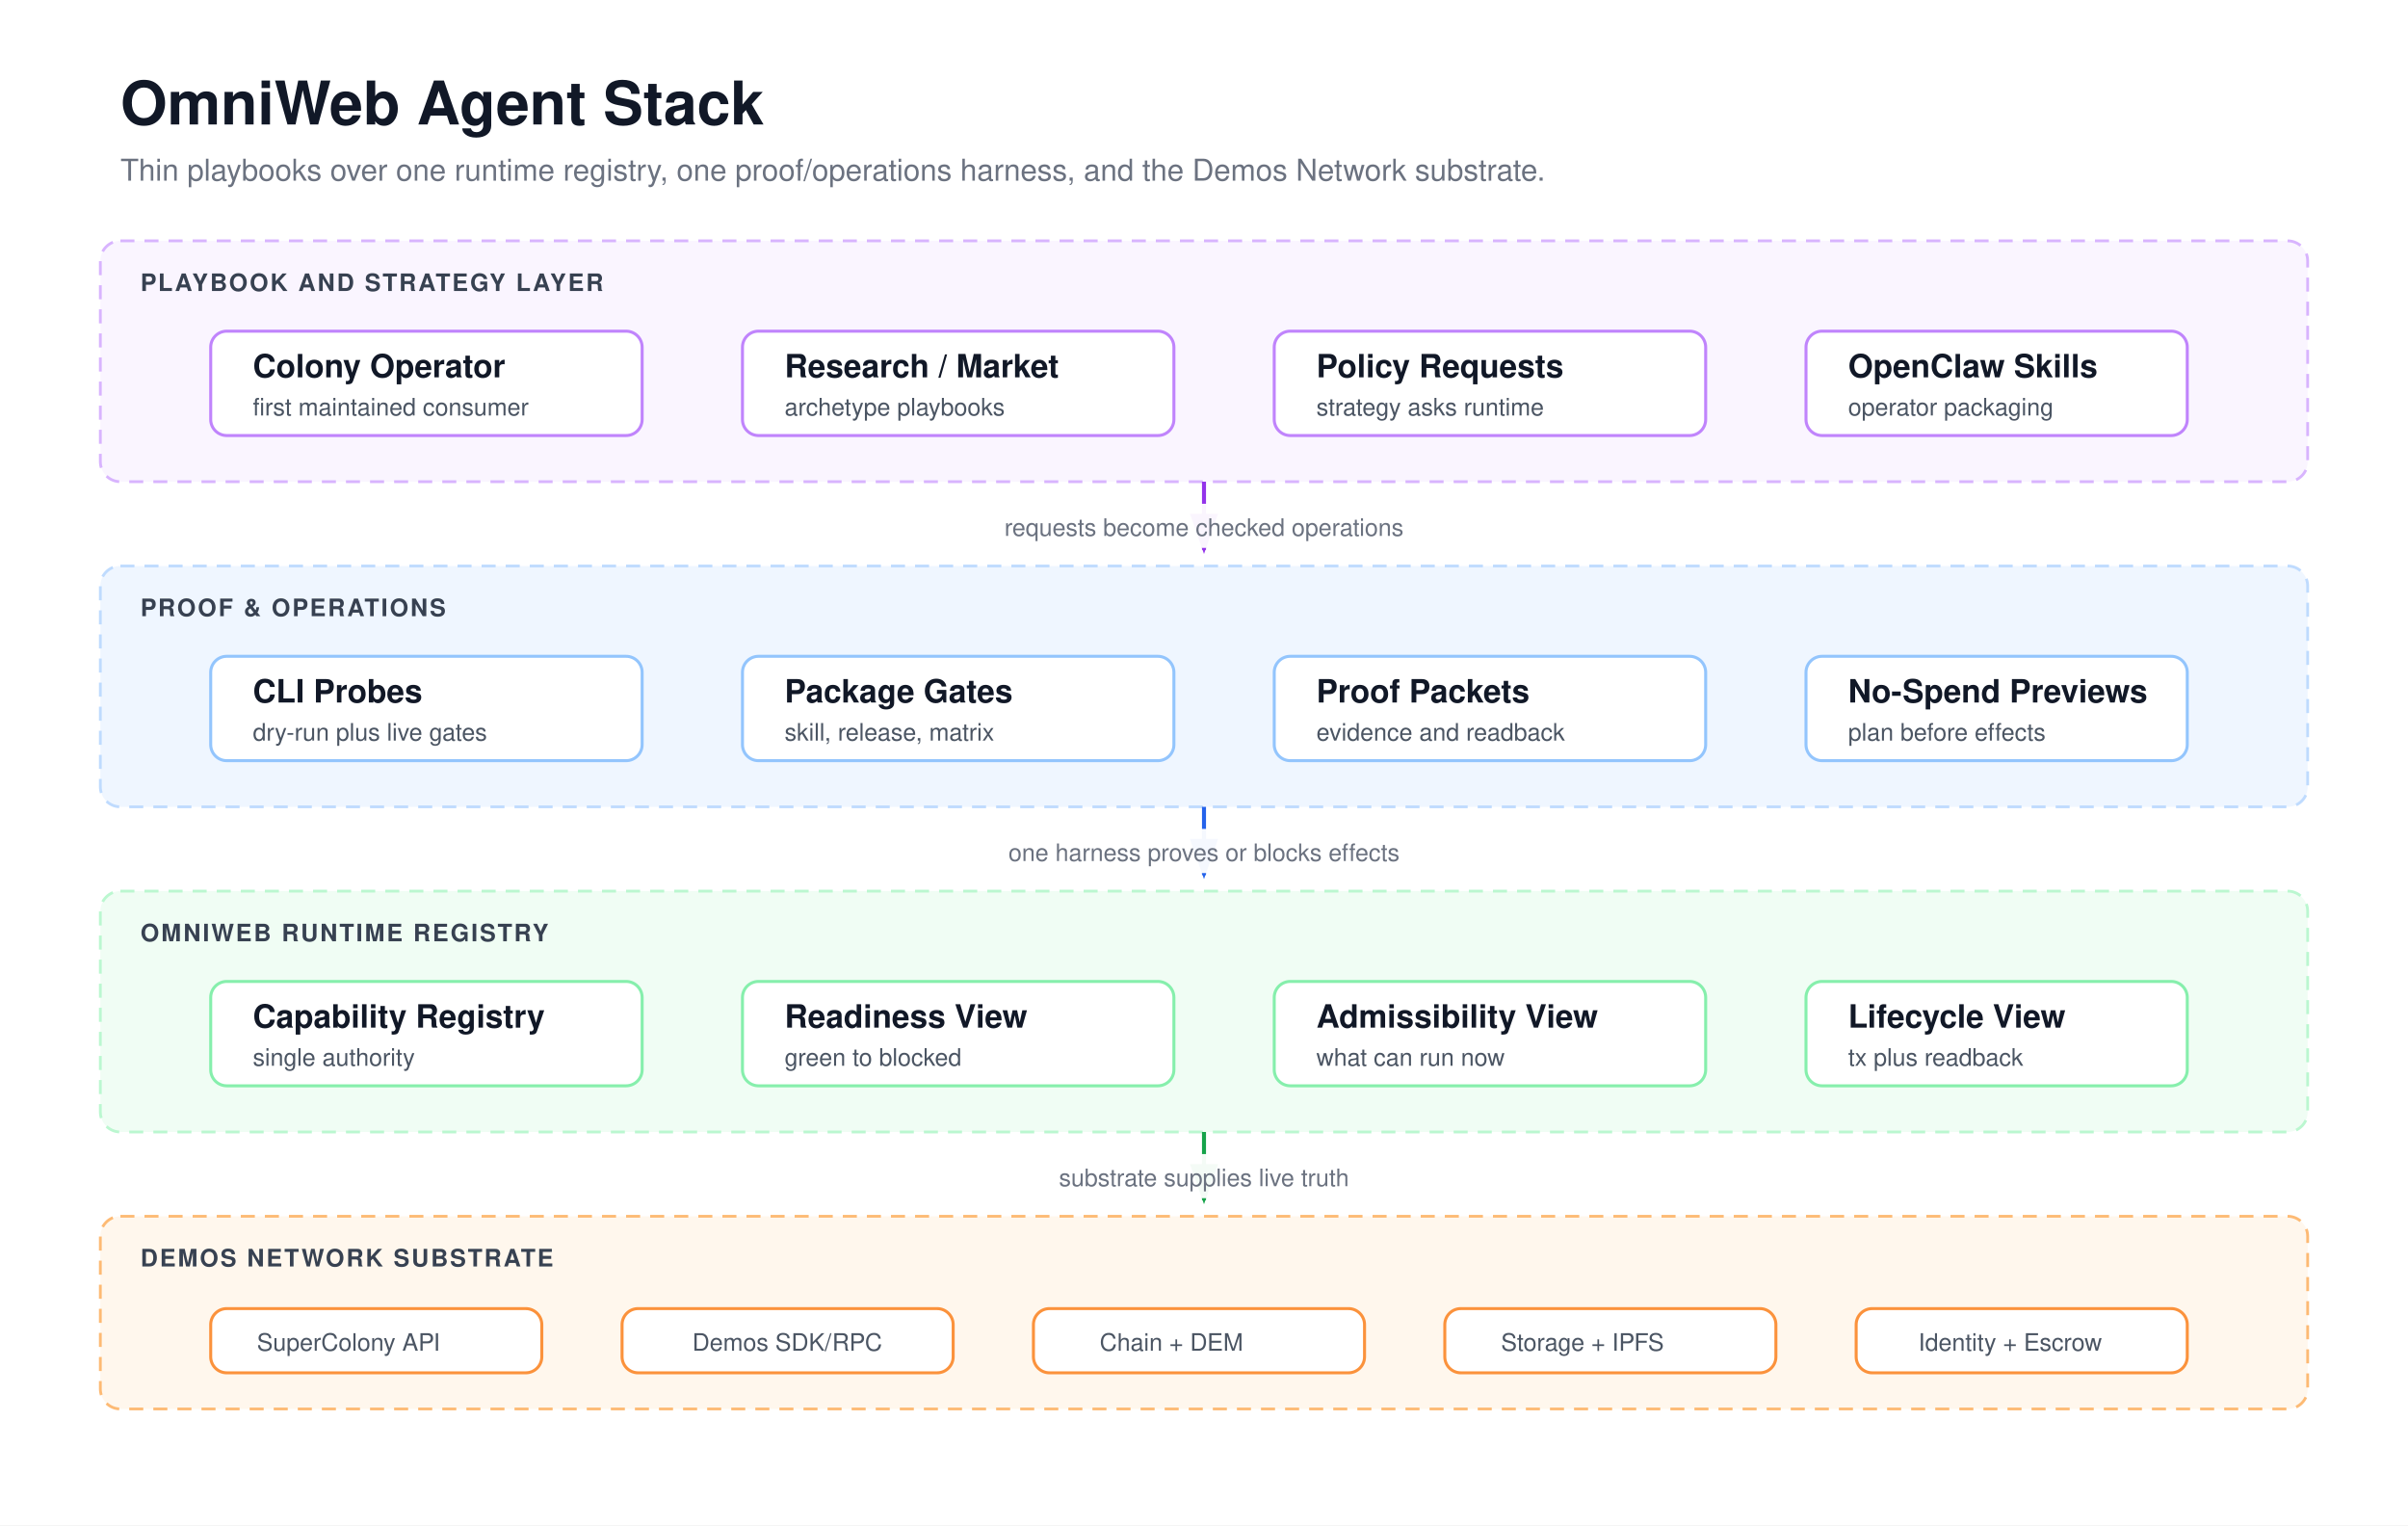
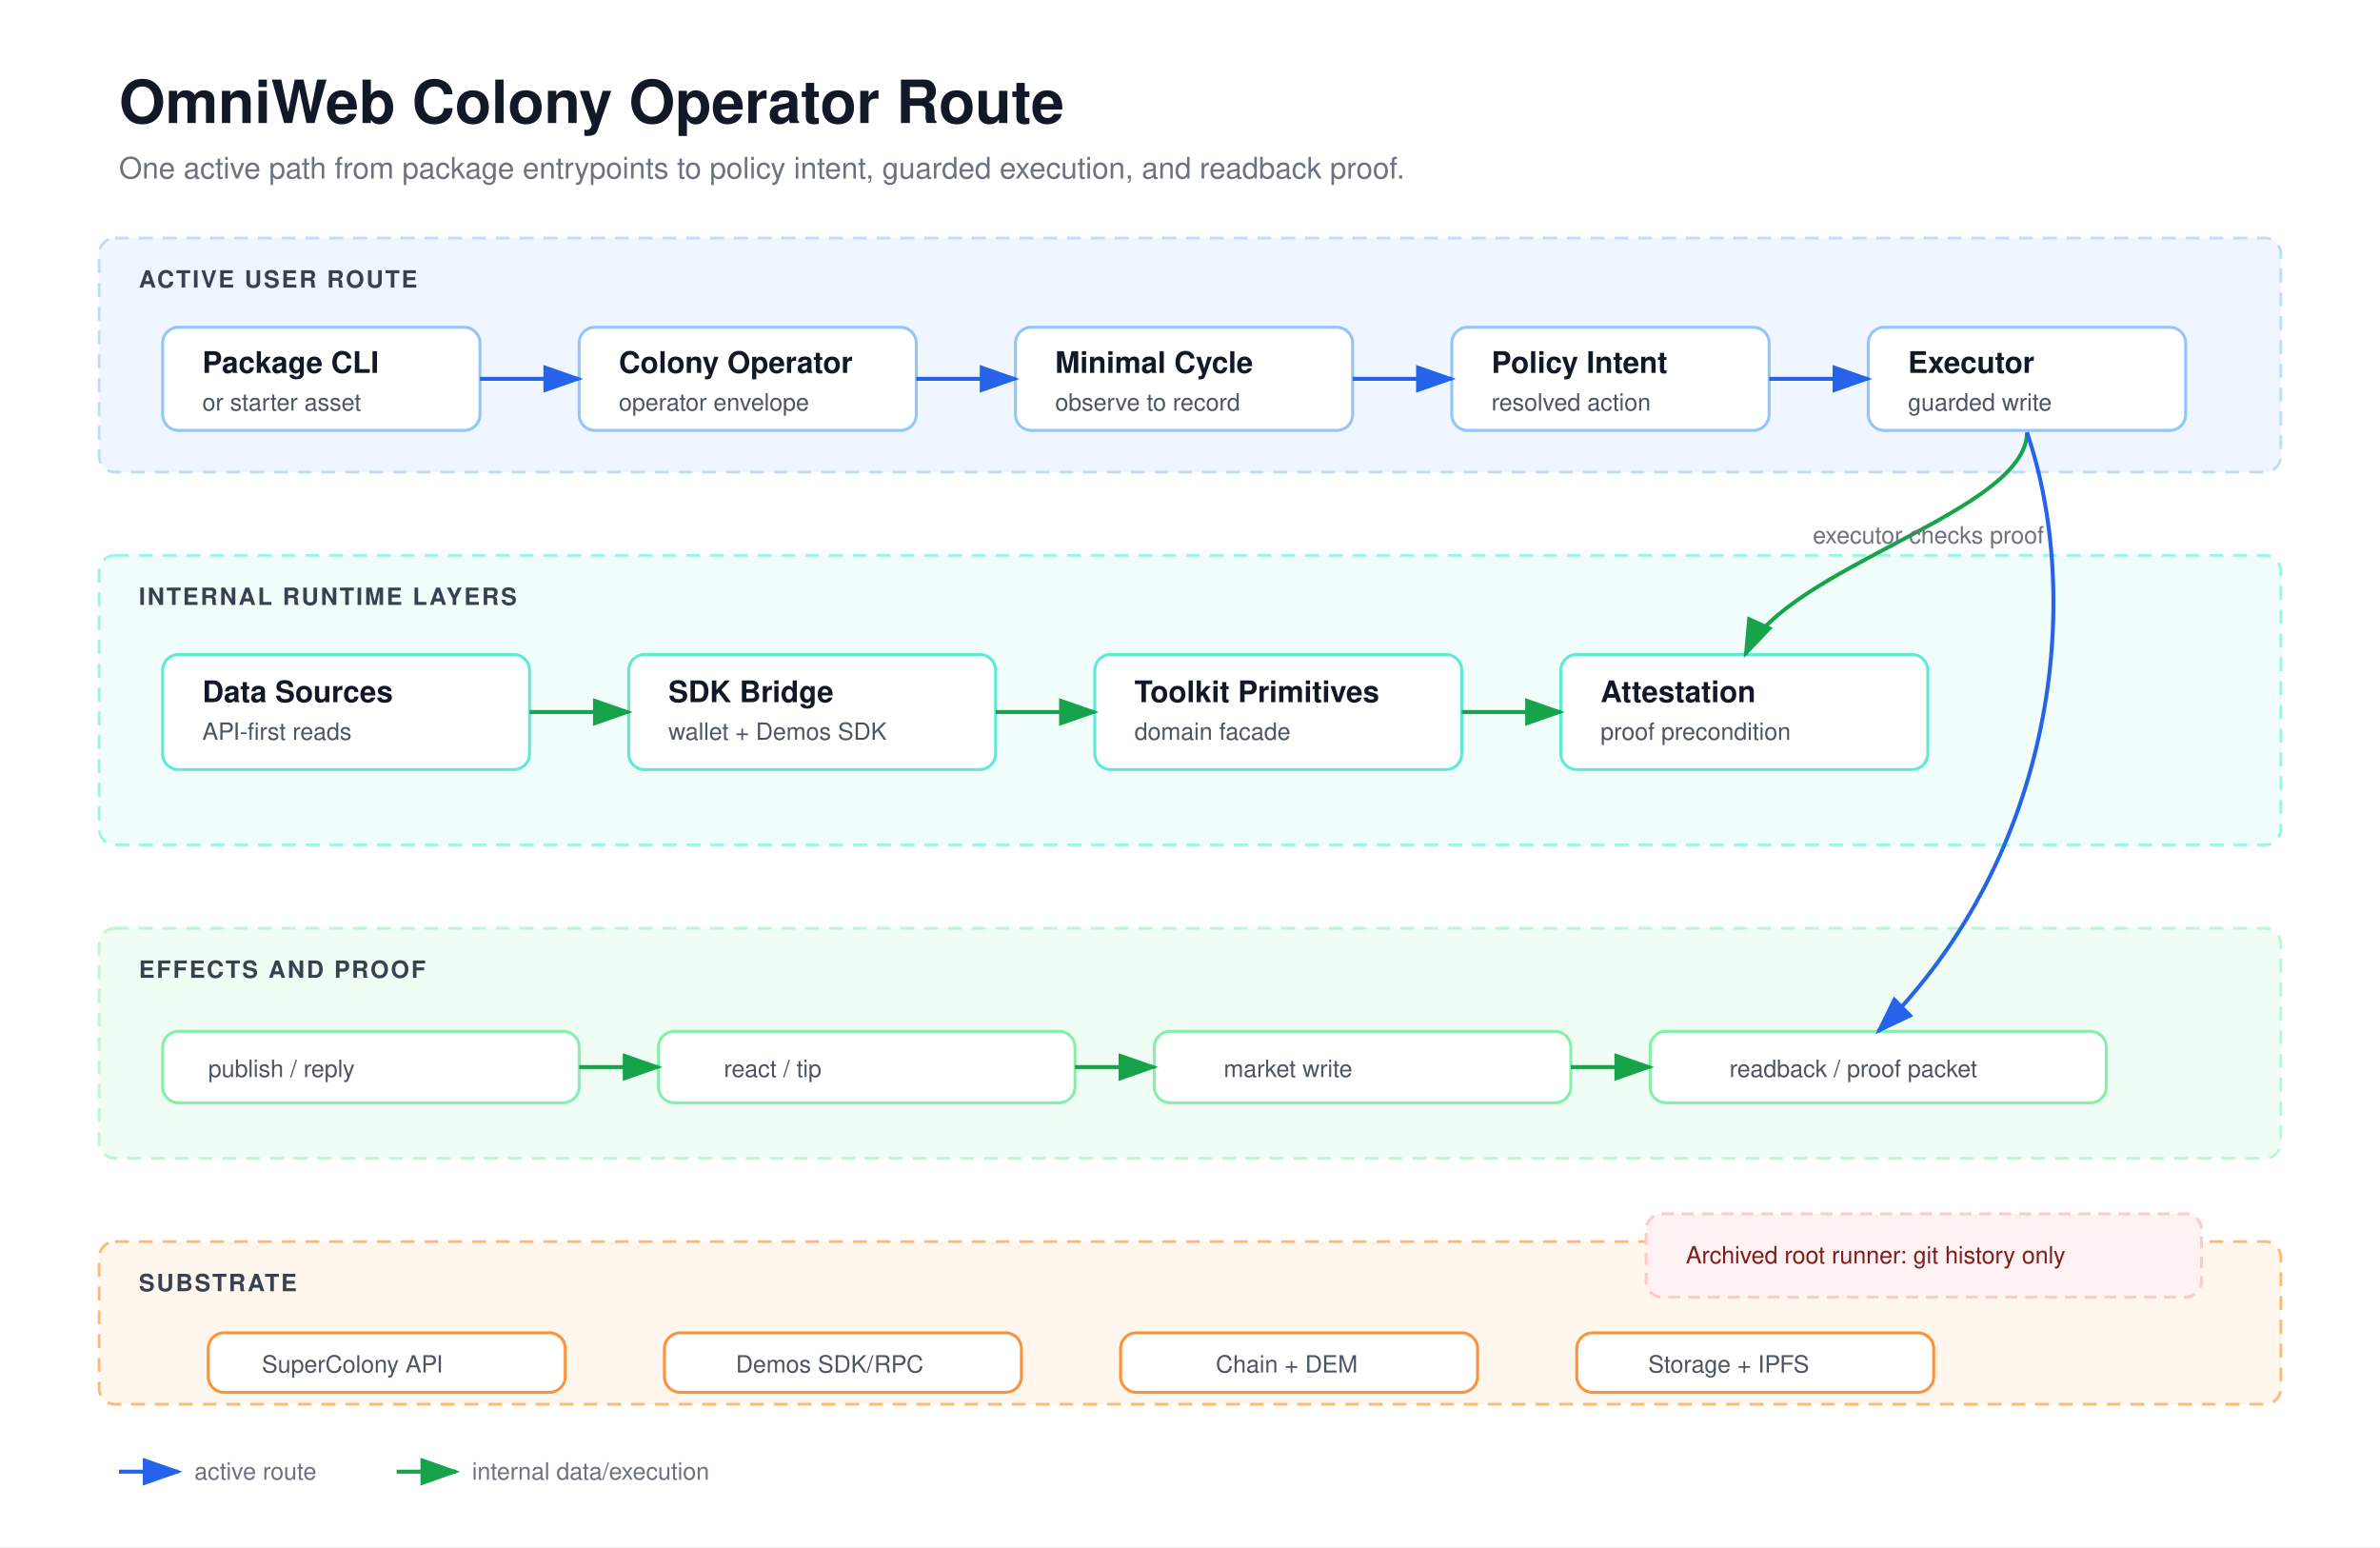
- <svg xmlns="http://www.w3.org/2000/svg" viewBox="0 0 1200 760" width="1200" height="760">
+ <svg xmlns="http://www.w3.org/2000/svg" viewBox="0 0 1200 780" width="1200" height="780">
  <style>
    text { font-family: 'Helvetica Neue', Helvetica, Arial, sans-serif; }
    .title { fill: #111827; font-size: 30px; font-weight: 700; }
    .subtitle { fill: #6b7280; font-size: 15px; }
    .layer-label { fill: #374151; font-size: 12px; font-weight: 700; letter-spacing: 0.08em; }
-     .node-title { fill: #111827; font-size: 16px; font-weight: 700; }
+     .node-title { fill: #111827; font-size: 15px; font-weight: 700; }
    .node-sub { fill: #4b5563; font-size: 12px; }
    .small { fill: #6b7280; font-size: 12px; }
+     .muted { fill: #7f1d1d; font-size: 12px; }
  </style>
  <defs>
    <marker id="arrow-blue" markerWidth="10" markerHeight="7" refX="9" refY="3.5" orient="auto">
      <polygon points="0 0, 10 3.5, 0 7" fill="#2563eb" />
    </marker>
    <marker id="arrow-green" markerWidth="10" markerHeight="7" refX="9" refY="3.5" orient="auto">
      <polygon points="0 0, 10 3.5, 0 7" fill="#16a34a" />
    </marker>
    <marker id="arrow-purple" markerWidth="10" markerHeight="7" refX="9" refY="3.5" orient="auto">
      <polygon points="0 0, 10 3.5, 0 7" fill="#9333ea" />
    </marker>
+     <marker id="arrow-red" markerWidth="10" markerHeight="7" refX="9" refY="3.5" orient="auto">
+       <polygon points="0 0, 10 3.5, 0 7" fill="#dc2626" />
+     </marker>
  </defs>
-   <rect width="1200" height="760" fill="#ffffff" />
-   <text x="60" y="62" class="title">OmniWeb Agent Stack</text>
-   <text x="60" y="90" class="subtitle">Thin playbooks over one runtime registry, one proof/operations harness, and the Demos Network substrate.</text>
-   <rect x="50" y="120" width="1100" height="120" rx="10" fill="#faf5ff" stroke="#d8b4fe" stroke-width="1.4" stroke-dasharray="7,5" />
-   <text x="70" y="145" class="layer-label">PLAYBOOK AND STRATEGY LAYER</text>
-   <rect x="105" y="165" width="215" height="52" rx="8" fill="#ffffff" stroke="#c084fc" stroke-width="1.5" />
-   <text x="126" y="188" class="node-title">Colony Operator</text>
-   <text x="126" y="207" class="node-sub">first maintained consumer</text>
-   <rect x="370" y="165" width="215" height="52" rx="8" fill="#ffffff" stroke="#c084fc" stroke-width="1.5" />
-   <text x="391" y="188" class="node-title">Research / Market</text>
-   <text x="391" y="207" class="node-sub">archetype playbooks</text>
-   <rect x="635" y="165" width="215" height="52" rx="8" fill="#ffffff" stroke="#c084fc" stroke-width="1.5" />
-   <text x="656" y="188" class="node-title">Policy Requests</text>
-   <text x="656" y="207" class="node-sub">strategy asks runtime</text>
-   <rect x="900" y="165" width="190" height="52" rx="8" fill="#ffffff" stroke="#c084fc" stroke-width="1.5" />
-   <text x="921" y="188" class="node-title">OpenClaw Skills</text>
-   <text x="921" y="207" class="node-sub">operator packaging</text>
-   <rect x="50" y="282" width="1100" height="120" rx="10" fill="#eff6ff" stroke="#bfdbfe" stroke-width="1.4" stroke-dasharray="7,5" />
-   <text x="70" y="307" class="layer-label">PROOF &amp; OPERATIONS</text>
-   <rect x="105" y="327" width="215" height="52" rx="8" fill="#ffffff" stroke="#93c5fd" stroke-width="1.5" />
-   <text x="126" y="350" class="node-title">CLI Probes</text>
-   <text x="126" y="369" class="node-sub">dry-run plus live gates</text>
-   <rect x="370" y="327" width="215" height="52" rx="8" fill="#ffffff" stroke="#93c5fd" stroke-width="1.5" />
-   <text x="391" y="350" class="node-title">Package Gates</text>
-   <text x="391" y="369" class="node-sub">skill, release, matrix</text>
-   <rect x="635" y="327" width="215" height="52" rx="8" fill="#ffffff" stroke="#93c5fd" stroke-width="1.5" />
-   <text x="656" y="350" class="node-title">Proof Packets</text>
-   <text x="656" y="369" class="node-sub">evidence and readback</text>
-   <rect x="900" y="327" width="190" height="52" rx="8" fill="#ffffff" stroke="#93c5fd" stroke-width="1.5" />
-   <text x="921" y="350" class="node-title">No-Spend Previews</text>
-   <text x="921" y="369" class="node-sub">plan before effects</text>
-   <rect x="50" y="444" width="1100" height="120" rx="10" fill="#f0fdf4" stroke="#bbf7d0" stroke-width="1.4" stroke-dasharray="7,5" />
-   <text x="70" y="469" class="layer-label">OMNIWEB RUNTIME REGISTRY</text>
-   <rect x="105" y="489" width="215" height="52" rx="8" fill="#ffffff" stroke="#86efac" stroke-width="1.5" />
-   <text x="126" y="512" class="node-title">Capability Registry</text>
-   <text x="126" y="531" class="node-sub">single authority</text>
-   <rect x="370" y="489" width="215" height="52" rx="8" fill="#ffffff" stroke="#86efac" stroke-width="1.5" />
-   <text x="391" y="512" class="node-title">Readiness View</text>
-   <text x="391" y="531" class="node-sub">green to blocked</text>
-   <rect x="635" y="489" width="215" height="52" rx="8" fill="#ffffff" stroke="#86efac" stroke-width="1.5" />
-   <text x="656" y="512" class="node-title">Admissibility View</text>
-   <text x="656" y="531" class="node-sub">what can run now</text>
-   <rect x="900" y="489" width="190" height="52" rx="8" fill="#ffffff" stroke="#86efac" stroke-width="1.5" />
-   <text x="921" y="512" class="node-title">Lifecycle View</text>
-   <text x="921" y="531" class="node-sub">tx plus readback</text>
-   <rect x="50" y="606" width="1100" height="96" rx="10" fill="#fff7ed" stroke="#fdba74" stroke-width="1.4" stroke-dasharray="7,5" />
-   <text x="70" y="631" class="layer-label">DEMOS NETWORK SUBSTRATE</text>
-   <rect x="105" y="652" width="165" height="32" rx="8" fill="#ffffff" stroke="#fb923c" stroke-width="1.5" />
-   <text x="128" y="673" class="node-sub">SuperColony API</text>
-   <rect x="310" y="652" width="165" height="32" rx="8" fill="#ffffff" stroke="#fb923c" stroke-width="1.5" />
-   <text x="345" y="673" class="node-sub">Demos SDK/RPC</text>
-   <rect x="515" y="652" width="165" height="32" rx="8" fill="#ffffff" stroke="#fb923c" stroke-width="1.5" />
-   <text x="548" y="673" class="node-sub">Chain + DEM</text>
-   <rect x="720" y="652" width="165" height="32" rx="8" fill="#ffffff" stroke="#fb923c" stroke-width="1.5" />
-   <text x="748" y="673" class="node-sub">Storage + IPFS</text>
-   <rect x="925" y="652" width="165" height="32" rx="8" fill="#ffffff" stroke="#fb923c" stroke-width="1.5" />
-   <text x="956" y="673" class="node-sub">Identity + Escrow</text>
-   <path d="M 600 240 L 600 274" stroke="#9333ea" stroke-width="2" marker-end="url(#arrow-purple)" fill="none" />
-   <path d="M 600 402 L 600 436" stroke="#2563eb" stroke-width="2" marker-end="url(#arrow-blue)" fill="none" />
-   <path d="M 600 564 L 600 598" stroke="#16a34a" stroke-width="2" marker-end="url(#arrow-green)" fill="none" />
-   <rect x="506" y="251" width="188" height="22" rx="6" fill="#ffffff" opacity="0.95" />
-   <text x="600" y="267" text-anchor="middle" class="small">requests become checked operations</text>
-   <rect x="506" y="413" width="188" height="22" rx="6" fill="#ffffff" opacity="0.95" />
-   <text x="600" y="429" text-anchor="middle" class="small">one harness proves or blocks effects</text>
-   <rect x="506" y="575" width="188" height="22" rx="6" fill="#ffffff" opacity="0.95" />
-   <text x="600" y="591" text-anchor="middle" class="small">substrate supplies live truth</text>
+   <rect width="1200" height="780" fill="#ffffff" />
+   <text x="60" y="62" class="title">OmniWeb Colony Operator Route</text>
+   <text x="60" y="90" class="subtitle">One active path from package entrypoints to policy intent, guarded execution, and readback proof.</text>
+   <rect x="50" y="120" width="1100" height="118" rx="8" fill="#eff6ff" stroke="#bfdbfe" stroke-width="1.4" stroke-dasharray="7,5" />
+   <text x="70" y="145" class="layer-label">ACTIVE USER ROUTE</text>
+   <rect x="82" y="165" width="160" height="52" rx="8" fill="#ffffff" stroke="#93c5fd" stroke-width="1.5" />
+   <text x="102" y="188" class="node-title">Package CLI</text>
+   <text x="102" y="207" class="node-sub">or starter asset</text>
+   <rect x="292" y="165" width="170" height="52" rx="8" fill="#ffffff" stroke="#93c5fd" stroke-width="1.5" />
+   <text x="312" y="188" class="node-title">Colony Operator</text>
+   <text x="312" y="207" class="node-sub">operator envelope</text>
+   <rect x="512" y="165" width="170" height="52" rx="8" fill="#ffffff" stroke="#93c5fd" stroke-width="1.5" />
+   <text x="532" y="188" class="node-title">Minimal Cycle</text>
+   <text x="532" y="207" class="node-sub">observe to record</text>
+   <rect x="732" y="165" width="160" height="52" rx="8" fill="#ffffff" stroke="#93c5fd" stroke-width="1.5" />
+   <text x="752" y="188" class="node-title">Policy Intent</text>
+   <text x="752" y="207" class="node-sub">resolved action</text>
+   <rect x="942" y="165" width="160" height="52" rx="8" fill="#ffffff" stroke="#93c5fd" stroke-width="1.5" />
+   <text x="962" y="188" class="node-title">Executor</text>
+   <text x="962" y="207" class="node-sub">guarded write</text>
+   <line x1="242" y1="191" x2="292" y2="191" stroke="#2563eb" stroke-width="2" marker-end="url(#arrow-blue)" />
+   <line x1="462" y1="191" x2="512" y2="191" stroke="#2563eb" stroke-width="2" marker-end="url(#arrow-blue)" />
+   <line x1="682" y1="191" x2="732" y2="191" stroke="#2563eb" stroke-width="2" marker-end="url(#arrow-blue)" />
+   <line x1="892" y1="191" x2="942" y2="191" stroke="#2563eb" stroke-width="2" marker-end="url(#arrow-blue)" />
+   <rect x="50" y="280" width="1100" height="146" rx="8" fill="#f0fdfa" stroke="#99f6e4" stroke-width="1.4" stroke-dasharray="7,5" />
+   <text x="70" y="305" class="layer-label">INTERNAL RUNTIME LAYERS</text>
+   <rect x="82" y="330" width="185" height="58" rx="8" fill="#ffffff" stroke="#5eead4" stroke-width="1.5" />
+   <text x="102" y="354" class="node-title">Data Sources</text>
+   <text x="102" y="373" class="node-sub">API-first reads</text>
+   <rect x="317" y="330" width="185" height="58" rx="8" fill="#ffffff" stroke="#5eead4" stroke-width="1.5" />
+   <text x="337" y="354" class="node-title">SDK Bridge</text>
+   <text x="337" y="373" class="node-sub">wallet + Demos SDK</text>
+   <rect x="552" y="330" width="185" height="58" rx="8" fill="#ffffff" stroke="#5eead4" stroke-width="1.5" />
+   <text x="572" y="354" class="node-title">Toolkit Primitives</text>
+   <text x="572" y="373" class="node-sub">domain facade</text>
+   <rect x="787" y="330" width="185" height="58" rx="8" fill="#ffffff" stroke="#5eead4" stroke-width="1.5" />
+   <text x="807" y="354" class="node-title">Attestation</text>
+   <text x="807" y="373" class="node-sub">proof precondition</text>
+   <line x1="267" y1="359" x2="317" y2="359" stroke="#16a34a" stroke-width="2" marker-end="url(#arrow-green)" />
+   <line x1="502" y1="359" x2="552" y2="359" stroke="#16a34a" stroke-width="2" marker-end="url(#arrow-green)" />
+   <line x1="737" y1="359" x2="787" y2="359" stroke="#16a34a" stroke-width="2" marker-end="url(#arrow-green)" />
+   <path d="M1022 218 C1022 258, 900 286, 880 330" fill="none" stroke="#16a34a" stroke-width="2" marker-end="url(#arrow-green)" />
+   <text x="914" y="274" class="small">executor checks proof</text>
+   <rect x="50" y="468" width="1100" height="116" rx="8" fill="#f0fdf4" stroke="#bbf7d0" stroke-width="1.4" stroke-dasharray="7,5" />
+   <text x="70" y="493" class="layer-label">EFFECTS AND PROOF</text>
+   <rect x="82" y="520" width="210" height="36" rx="8" fill="#ffffff" stroke="#86efac" stroke-width="1.5" />
+   <text x="105" y="543" class="node-sub">publish / reply</text>
+   <rect x="332" y="520" width="210" height="36" rx="8" fill="#ffffff" stroke="#86efac" stroke-width="1.5" />
+   <text x="365" y="543" class="node-sub">react / tip</text>
+   <rect x="582" y="520" width="210" height="36" rx="8" fill="#ffffff" stroke="#86efac" stroke-width="1.5" />
+   <text x="617" y="543" class="node-sub">market write</text>
+   <rect x="832" y="520" width="230" height="36" rx="8" fill="#ffffff" stroke="#86efac" stroke-width="1.5" />
+   <text x="872" y="543" class="node-sub">readback / proof packet</text>
+   <path d="M1022 218 C1050 300, 1038 430, 947 520" fill="none" stroke="#2563eb" stroke-width="2" marker-end="url(#arrow-blue)" />
+   <line x1="292" y1="538" x2="332" y2="538" stroke="#16a34a" stroke-width="2" marker-end="url(#arrow-green)" />
+   <line x1="542" y1="538" x2="582" y2="538" stroke="#16a34a" stroke-width="2" marker-end="url(#arrow-green)" />
+   <line x1="792" y1="538" x2="832" y2="538" stroke="#16a34a" stroke-width="2" marker-end="url(#arrow-green)" />
+   <rect x="50" y="626" width="1100" height="82" rx="8" fill="#fff7ed" stroke="#fdba74" stroke-width="1.4" stroke-dasharray="7,5" />
+   <text x="70" y="651" class="layer-label">SUBSTRATE</text>
+   <rect x="105" y="672" width="180" height="30" rx="8" fill="#ffffff" stroke="#fb923c" stroke-width="1.5" />
+   <text x="132" y="692" class="node-sub">SuperColony API</text>
+   <rect x="335" y="672" width="180" height="30" rx="8" fill="#ffffff" stroke="#fb923c" stroke-width="1.5" />
+   <text x="371" y="692" class="node-sub">Demos SDK/RPC</text>
+   <rect x="565" y="672" width="180" height="30" rx="8" fill="#ffffff" stroke="#fb923c" stroke-width="1.5" />
+   <text x="613" y="692" class="node-sub">Chain + DEM</text>
+   <rect x="795" y="672" width="180" height="30" rx="8" fill="#ffffff" stroke="#fb923c" stroke-width="1.5" />
+   <text x="831" y="692" class="node-sub">Storage + IPFS</text>
+   <rect x="830" y="612" width="280" height="42" rx="8" fill="#fef2f2" stroke="#fecaca" stroke-width="1.5" stroke-dasharray="6,4" />
+   <text x="850" y="637" class="muted">Archived root runner: git history only</text>
+   <g transform="translate(60, 734)">
+     <line x1="0" y1="8" x2="30" y2="8" stroke="#2563eb" stroke-width="2" marker-end="url(#arrow-blue)" />
+     <text x="38" y="12" class="small">active route</text>
+     <line x1="140" y1="8" x2="170" y2="8" stroke="#16a34a" stroke-width="2" marker-end="url(#arrow-green)" />
+     <text x="178" y="12" class="small">internal data/execution</text>
+   </g>
</svg>
